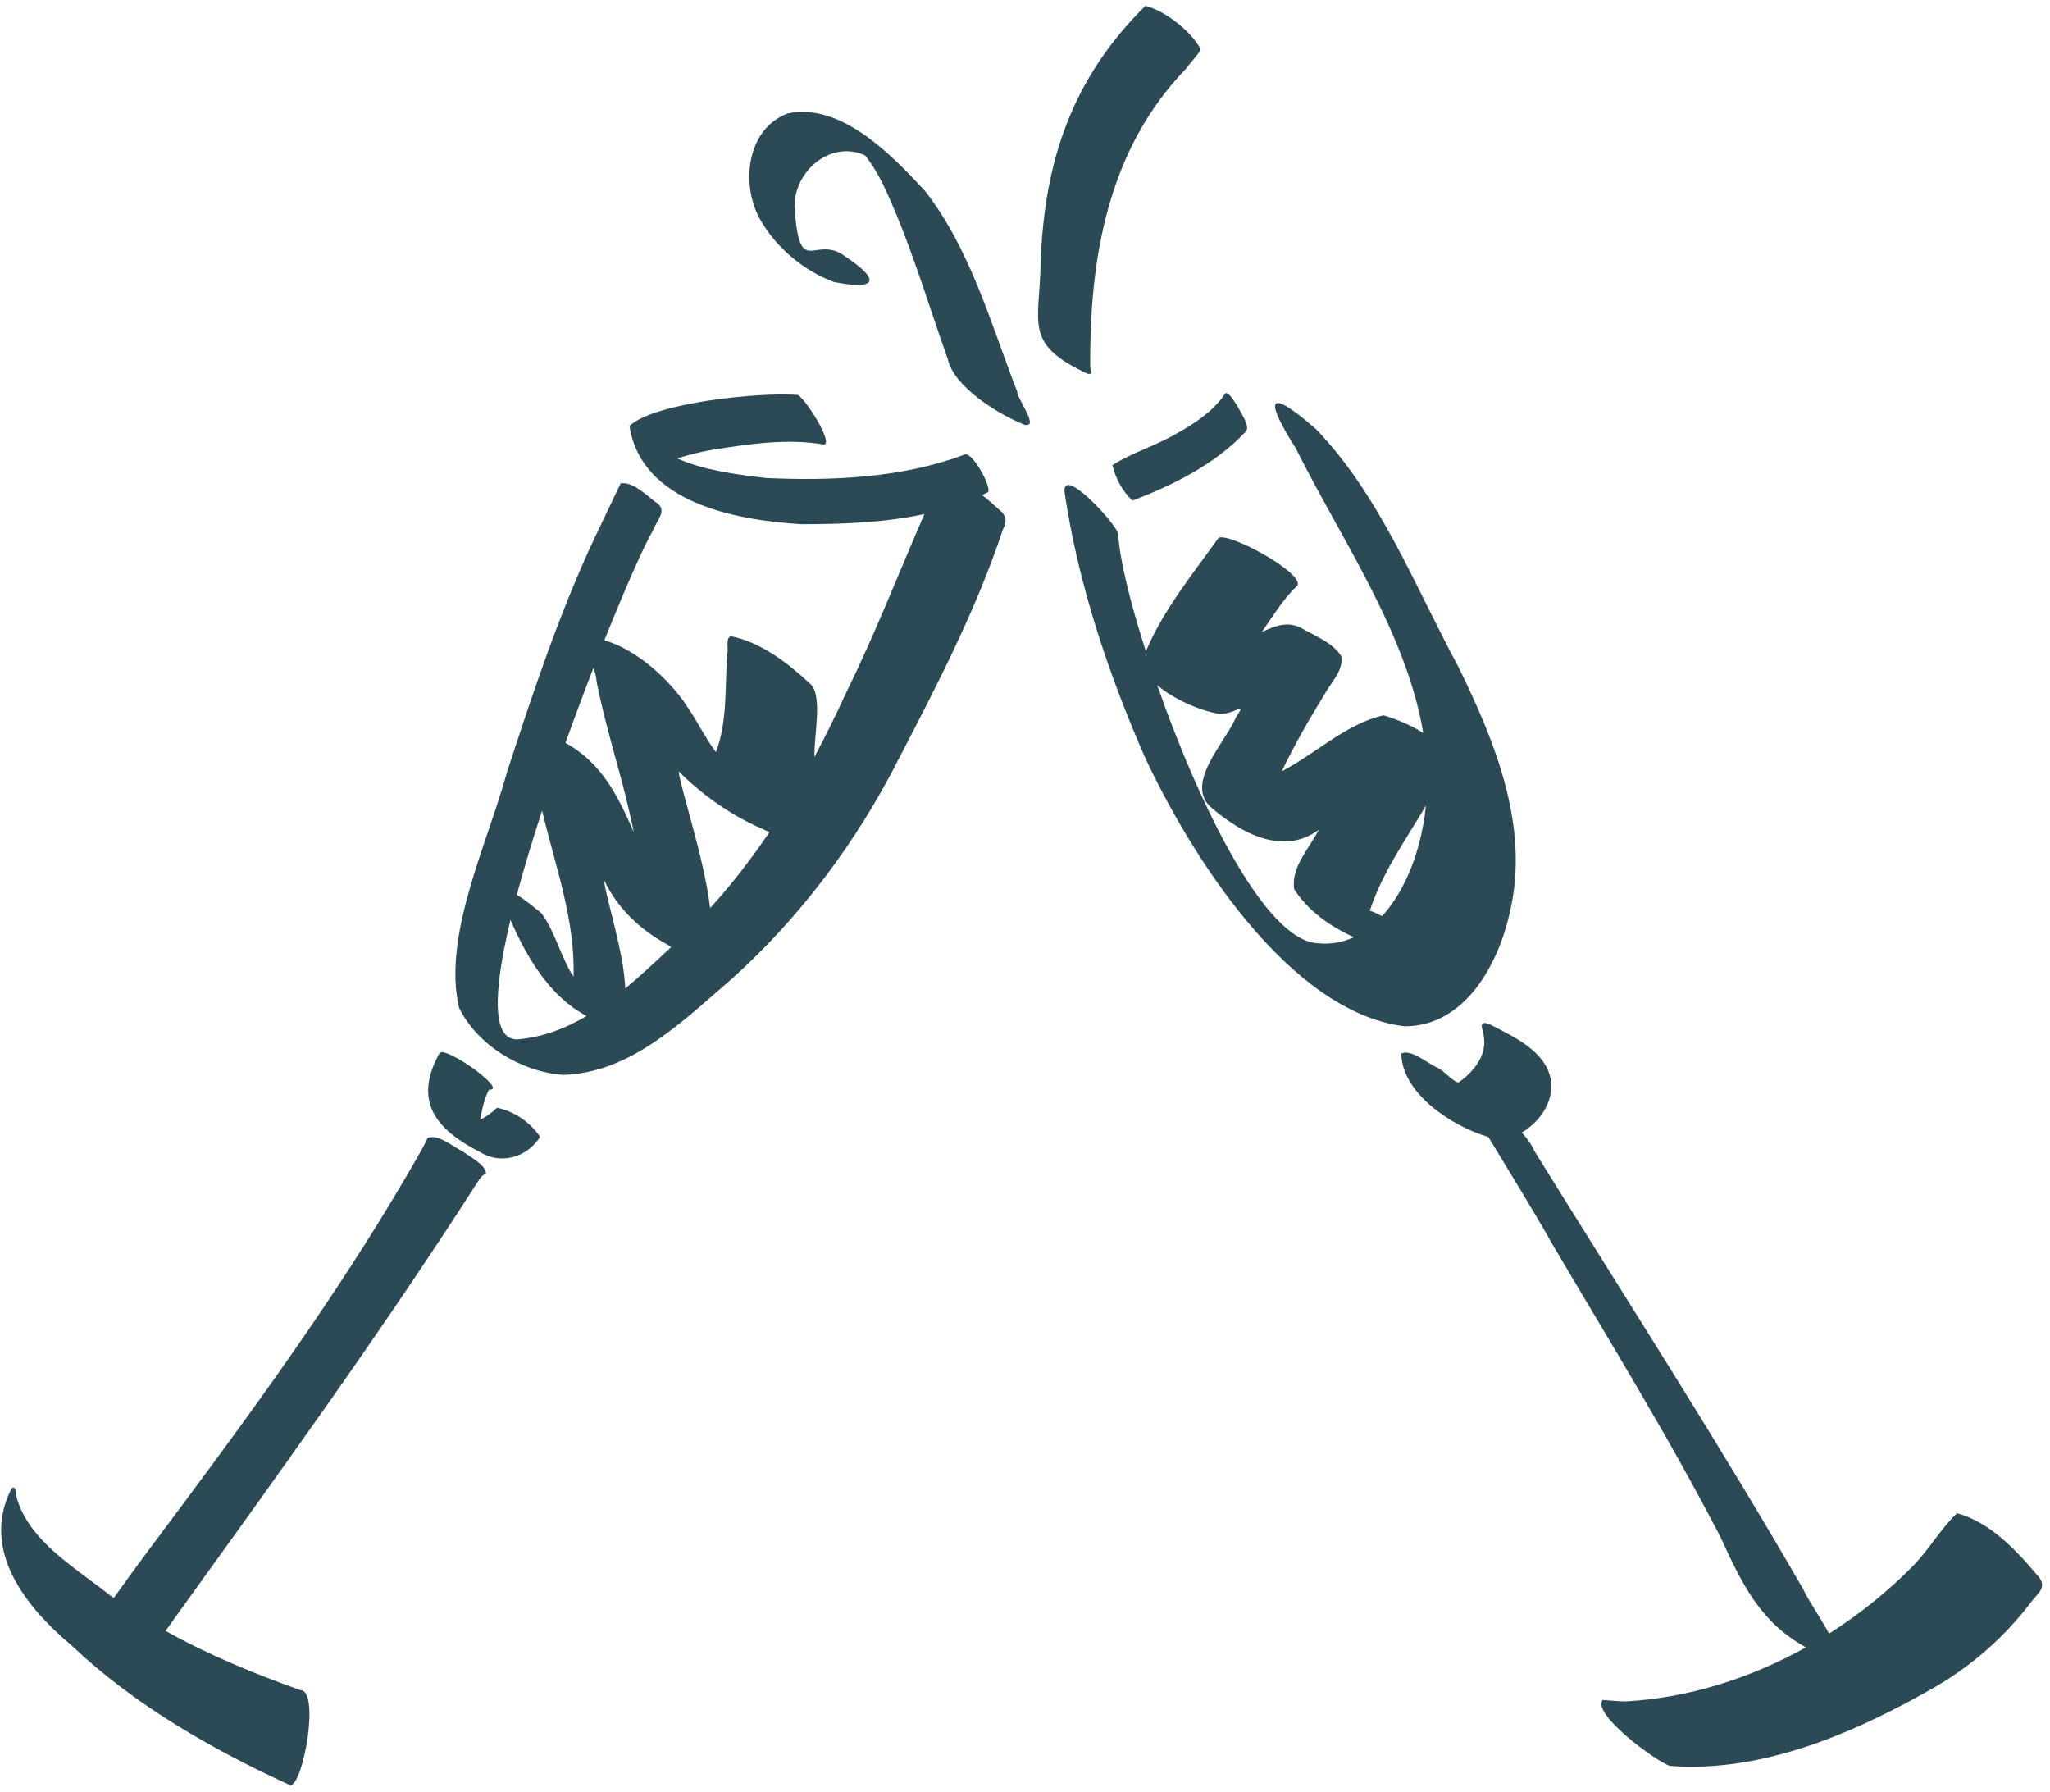
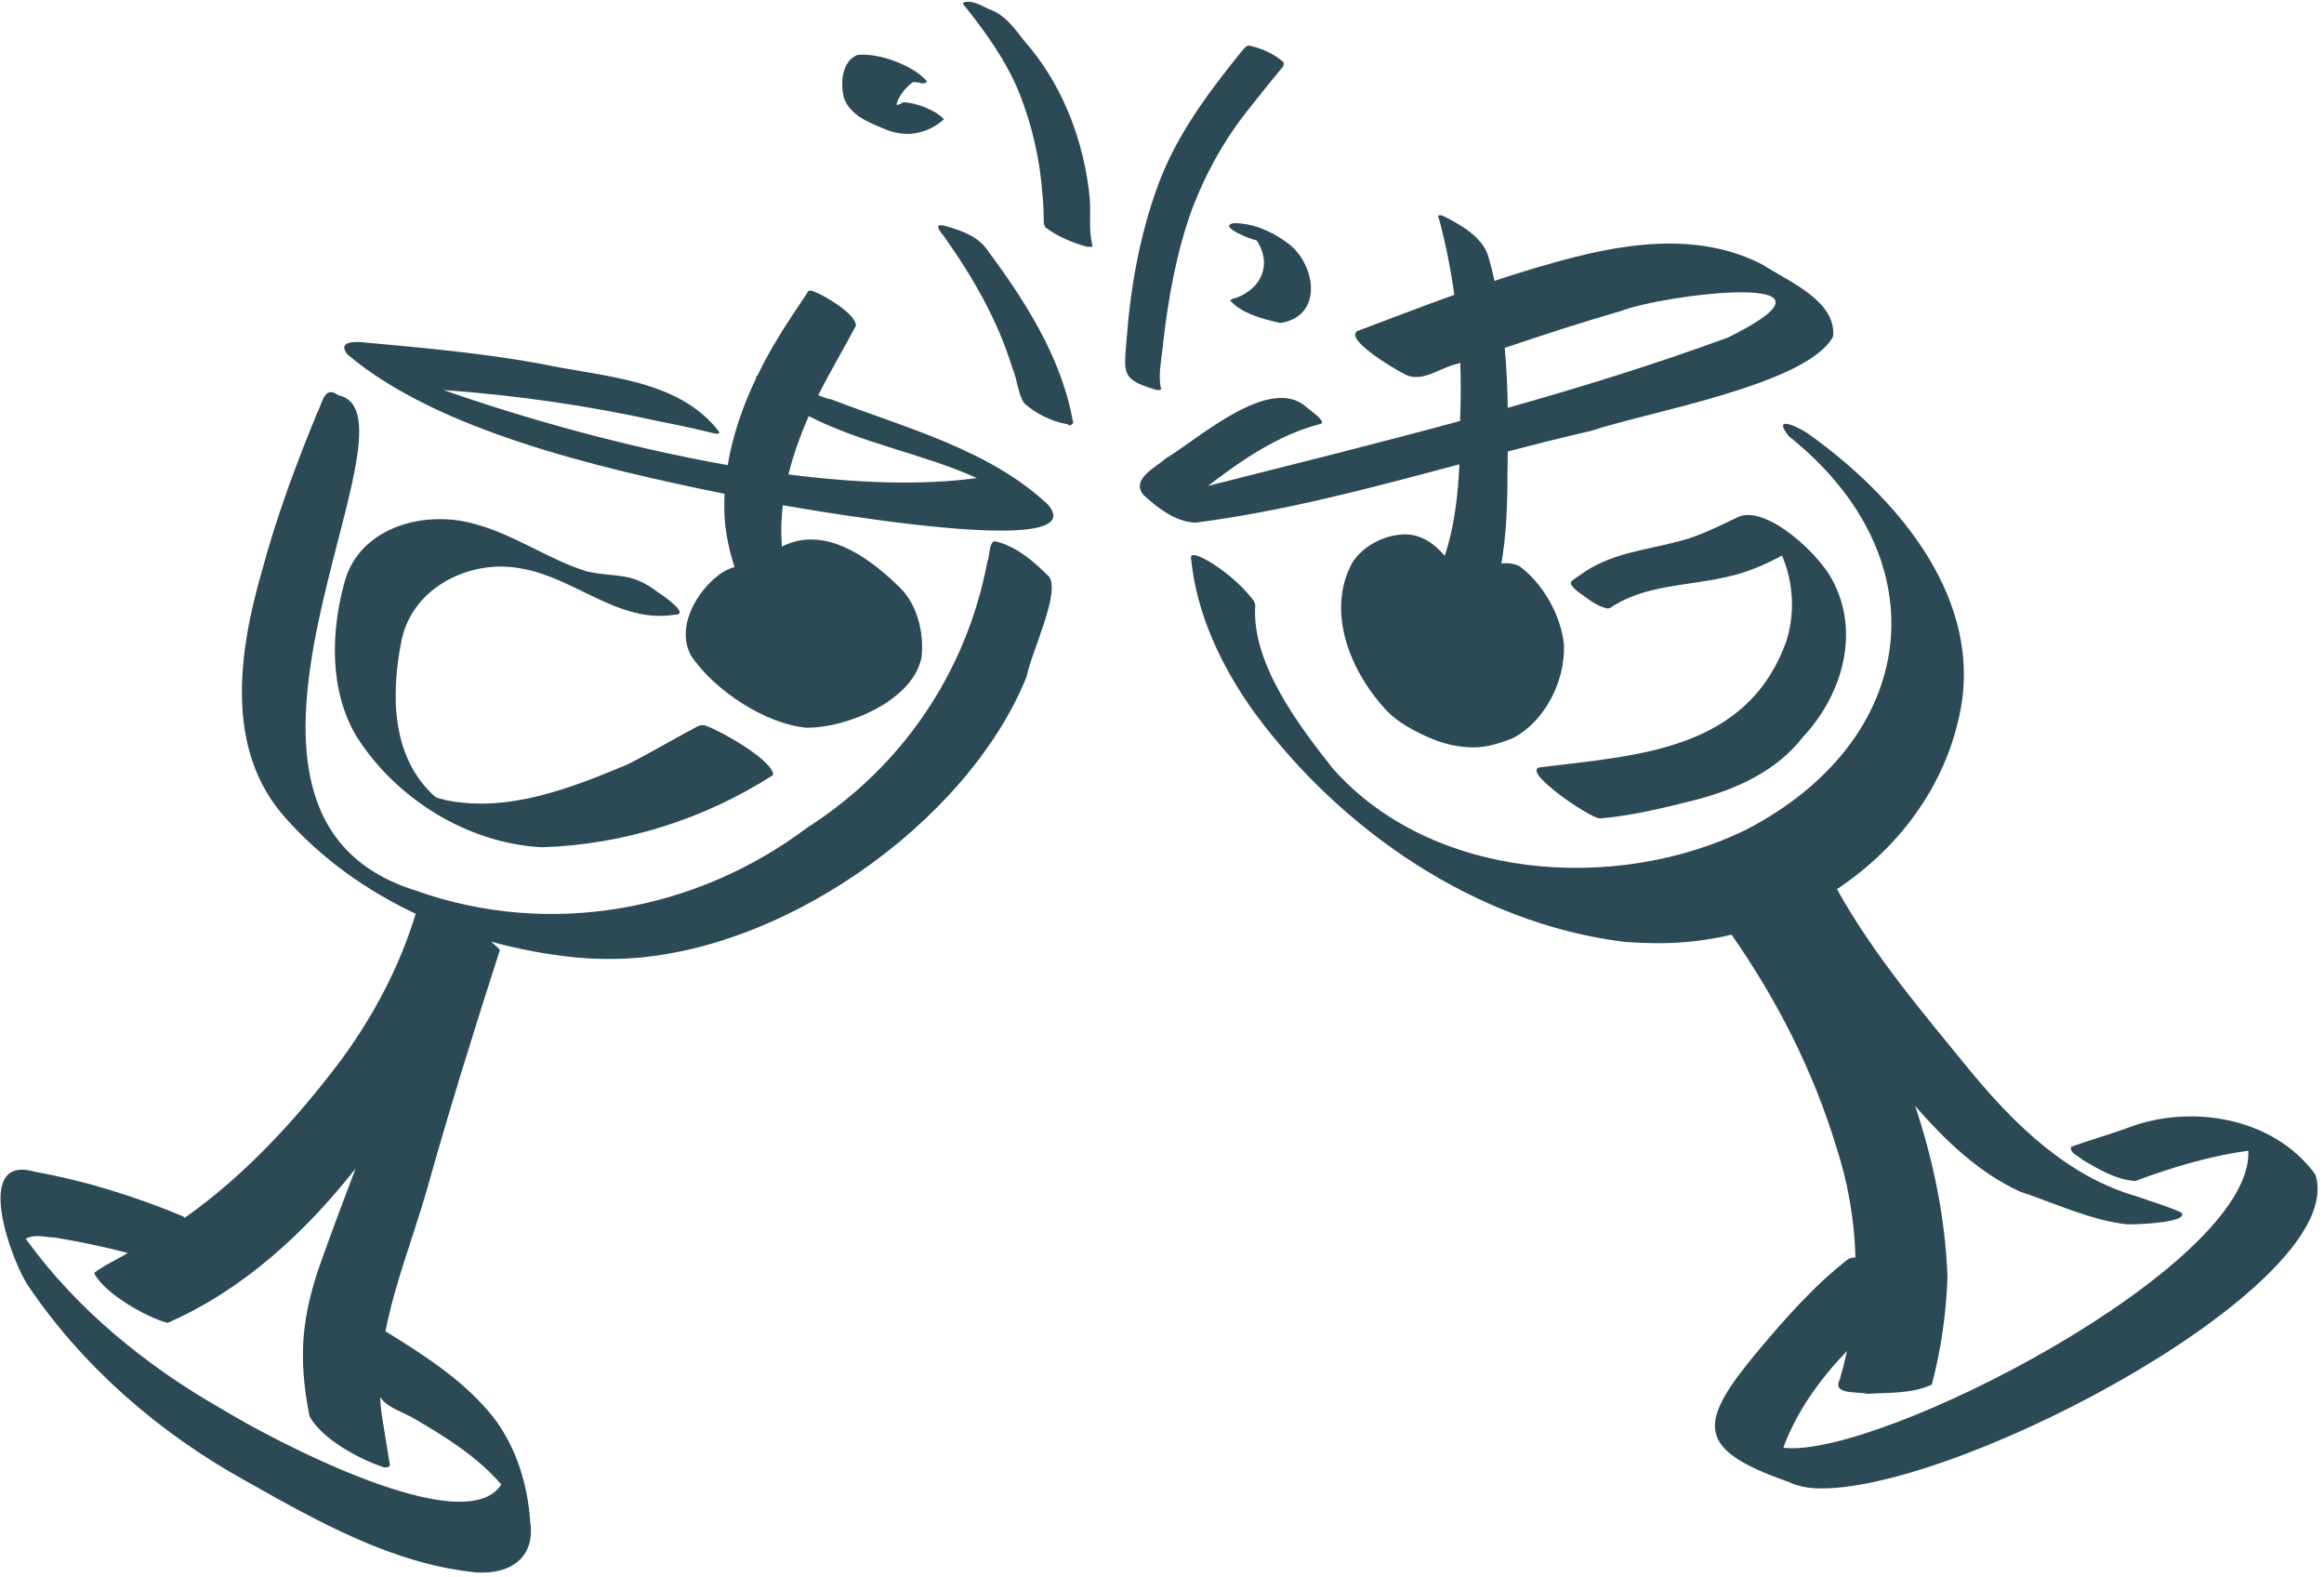
- <svg xmlns="http://www.w3.org/2000/svg" width="214" height="187" viewBox="0 0 214 187" fill="none">
-   <path d="M44.64 118.76C45.81 118.35 47.25 119.68 48.33 120.19C49.10 120.81 50.74 121.53 50.74 122.55C50.43 122.55 50.23 122.86 50.02 123.12C39.70 139.23 28.46 154.69 17.28 170.22C21.73 172.71 26.49 174.67 31.35 176.40C33.40 176.40 31.71 186.09 30.33 186.35C22.07 182.55 14.07 177.99 7.46 171.73C2.69 167.73 -2.07 161.78 1.20 155.37C1.66 154.91 1.71 156.04 1.71 156.2C2.99 160.86 7.82 163.58 11.41 166.45C11.56 166.57 11.72 166.68 11.87 166.79C14.15 163.58 16.53 160.44 18.89 157.27C27.76 145.37 36.48 133.27 43.82 120.35C44.07 119.84 44.43 119.32 44.64 118.76ZM154.89 108.14C154.79 107.43 154.23 106.40 155.51 106.91C158.02 108.2 161.46 109.73 161.92 112.86C162.14 114.75 161.06 116.62 159.50 117.77C159.50 117.78 159.50 117.78 159.51 117.78C159.3 117.94 159.07 118.08 158.85 118.20C159.42 118.81 159.89 119.47 160.18 120.14C169.61 135.37 179.35 150.45 188.28 165.94C188.42 166.42 189.89 168.62 190.94 170.50C194.11 168.49 197.03 166.14 199.61 163.53C201.30 161.84 202.58 159.58 204.28 157.94C207.61 158.81 210.38 161.68 212.58 164.30C213.66 165.43 213.10 165.99 212.22 166.96C209.46 170.66 206.02 173.73 202.07 176.04C194.38 180.45 185.56 184.40 176.53 184.40C175.78 184.40 175.03 184.37 174.28 184.30C172.79 183.78 166.17 178.91 167.30 177.43C168.12 177.48 168.94 177.58 169.71 177.58C176.26 177.22 182.72 175.17 188.52 171.94C183.85 169.36 181.98 165.62 179.56 160.35C174.17 149.94 168.02 139.99 162.07 129.89C159.93 126.10 157.63 122.42 155.37 118.67C151.48 117.52 146.37 114.10 146.28 109.99C147.15 109.38 149.10 111.02 150.02 111.43C150.69 111.68 151.82 113.07 152.28 112.96C153.82 111.89 155.25 110.14 154.89 108.14ZM45.87 109.94C46.07 109.43 48.22 110.61 49.76 111.78C51.10 112.81 52.02 113.78 51.05 113.73C50.53 114.71 50.33 115.78 50.12 116.86C50.79 116.55 51.35 116.14 51.87 115.63C53.56 115.89 55.46 117.22 56.38 118.66C55.46 120.09 53.97 120.91 52.43 120.91C51.66 120.91 50.89 120.71 50.12 120.25C45.51 117.89 43.10 114.96 45.87 109.94ZM65.71 44.45C68.38 41.99 79.45 40.91 83.25 41.22C83.97 41.43 87.04 46.25 86.02 46.40C82.17 45.73 78.12 46.35 74.28 46.96C73.10 47.17 71.87 47.48 70.69 47.84C73.40 49.07 76.89 49.53 79.97 49.89C86.94 50.20 94.17 49.89 100.74 47.43C101.56 47.22 103.51 50.81 103.15 51.37C102.94 51.48 102.74 51.57 102.53 51.67C103.14 52.15 103.72 52.67 104.28 53.17C105.05 53.78 105.15 54.40 104.69 55.27C101.92 63.63 97.81 71.53 93.76 79.32C89.40 87.89 83.61 95.63 76.48 102.09C71.40 106.45 65.92 111.99 58.79 112.19C54.48 111.89 49.82 109.12 47.92 105.17C46.17 97.68 50.89 88.04 52.89 80.71C55.61 72.35 58.38 63.99 62.12 56.04C63.01 54.16 63.90 52.30 64.79 50.45C66.07 50.25 67.40 51.63 68.43 52.40C69.81 53.22 68.53 54.30 68.17 55.37C67.43 56.53 65.44 60.97 63.09 66.83C66.51 67.81 69.96 71.00 71.76 73.78C72.79 75.27 73.71 77.17 74.74 78.50C75.97 75.27 75.66 71.63 75.92 68.25C76.07 67.68 75.71 66.66 76.28 66.40C79.46 67.02 82.33 69.27 84.64 71.43C85.89 72.68 84.96 76.81 85.02 79.00C86.21 76.77 87.33 74.49 88.38 72.19C91.34 66.19 93.83 59.78 96.50 53.65C92.30 54.56 87.91 54.71 83.66 54.71C76.84 54.30 66.94 52.50 65.71 44.45ZM53.29 96.01C51.49 103.54 51.23 108.94 54.33 108.45C56.84 108.19 59.12 107.29 61.24 106.04C57.45 104.06 55.02 100.01 53.29 96.01ZM135.25 46.76C131.97 41.58 132.28 40.35 137.35 44.76C144.07 51.73 147.71 61.22 152.28 69.68C156.12 77.53 159.71 86.35 157.61 95.22C156.43 100.61 152.94 107.12 146.63 107.12C134.53 105.63 124.23 89.17 119.46 78.91C115.66 70.19 112.58 61.02 111.15 51.53C110.64 48.25 116.69 54.81 116.74 55.78C116.83 58.11 117.91 62.68 119.62 67.99C121.39 63.72 124.53 59.89 127.20 56.14C128.38 55.53 136.63 60.09 135.35 61.22C134.02 62.40 132.64 64.66 131.71 65.99C133.10 65.27 134.63 64.76 136.07 65.68C137.46 66.45 139.15 67.12 140.02 68.50C140.28 69.99 138.89 71.27 138.22 72.55C136.64 75.12 135.10 77.78 133.81 80.50C137.35 78.66 140.53 75.53 144.43 74.66C145.81 75.08 147.28 75.67 148.57 76.50C146.82 66.00 139.93 56.15 135.25 46.76ZM63.05 91.84C63.25 93.77 65.13 99.34 65.27 103.17C66.94 101.79 68.52 100.30 70.06 98.85C69.91 98.76 69.76 98.66 69.61 98.55C66.79 97.02 64.43 94.76 63.05 91.84ZM56.59 84.61C55.60 87.64 54.69 90.63 53.95 93.40C54.88 93.93 55.76 94.71 56.53 95.32C57.97 97.27 58.53 99.89 59.87 101.94C60.06 96.03 57.96 90.38 56.59 84.61ZM120.8 71.51C125.10 83.81 132.03 98.19 137.56 98.45C138.95 98.59 140.21 98.34 141.34 97.82C138.82 96.68 136.56 95.08 135.10 92.81C134.74 90.50 136.69 88.55 137.66 86.61C133.97 89.32 129.71 87.02 126.63 84.45C123.40 81.94 127.92 77.53 129.05 74.81C129.87 73.63 129.51 73.94 128.69 74.25C128.28 74.40 127.76 74.55 127.25 74.50C125.52 74.25 122.63 73.08 120.8 71.51ZM148.85 84.09C146.75 87.65 144.27 91.10 142.99 95.07C143.16 95.08 143.63 95.29 144.27 95.62C146.17 93.55 147.45 90.67 148.12 88.09C148.48 86.75 148.72 85.41 148.85 84.09ZM70.84 80.50C71.07 82.40 73.55 89.72 74.13 94.78C76.40 92.29 78.45 89.62 80.33 86.84C80.08 86.75 79.83 86.64 79.56 86.50C76.33 85.12 73.30 82.96 70.84 80.50ZM61.97 69.67C61.00 72.16 60.00 74.82 59.03 77.54C62.94 79.68 64.60 83.34 66.17 86.86C65.69 84.60 65.15 82.37 64.53 80.14C63.71 77.17 62.89 74.19 62.28 71.17C62.28 70.80 62.13 70.26 61.97 69.67ZM127.76 41.27C128.07 40.45 128.84 41.94 129.10 42.25C129.35 42.81 130.63 44.55 130.02 45.07C126.84 48.45 122.53 50.60 118.22 52.25C117.20 51.32 116.43 49.89 116.12 48.55C118.12 47.27 120.69 46.50 122.79 45.27C124.64 44.25 126.53 43.01 127.76 41.27ZM82.23 11.84C87.76 10.66 93.05 16.14 96.53 19.89C101.30 25.99 103.41 33.73 106.18 40.86C106.18 41.58 108.28 44.35 107.20 44.35H107C104.33 43.32 99.56 40.40 98.94 37.48C96.74 31.32 94.94 25.02 92.12 19.12C91.61 18.09 90.99 17.07 90.28 16.20C86.69 14.61 82.94 17.84 82.94 21.53C83.25 26.45 84.02 26.30 85.35 26.09C86.12 25.99 87.10 25.89 88.23 26.76C92.07 29.32 91.46 30.30 87.05 29.43C83.87 28.25 80.94 25.78 79.30 22.81C77.30 19.17 77.97 13.43 82.23 11.84ZM119.56 0.61C121.56 1.07 124.43 3.32 125.35 5.17C124.94 5.89 124.28 6.50 123.81 7.17C115.61 15.63 113.71 27.07 113.81 38.40C113.97 38.66 114.02 39.02 113.71 39.02H113.56C106.79 35.89 108.53 33.78 108.63 27.48C108.99 16.81 111.92 8.19 119.56 0.61Z" fill="#2c4a56" />
+ <svg xmlns="http://www.w3.org/2000/svg" width="230" height="156" viewBox="0 0 230 156" fill="none">
+   <path d="M31.41 40.80C31.93 39.89 32.06 38.07 33.49 39.11C42.72 41.06 16.46 80.45 41.16 88.12C54.29 92.80 68.85 90.20 79.90 81.88C89.26 75.90 95.63 66.54 97.71 55.62C97.97 54.97 97.84 53.93 98.36 53.54C100.44 53.93 102.26 55.49 103.82 57.05C104.99 58.61 102.00 64.72 101.61 66.93C95.76 81.49 76.78 94.88 60.40 94.88C59.28 94.88 58.19 94.84 57.15 94.75C54.28 94.47 51.41 93.94 48.60 93.17C48.93 93.45 49.23 93.72 49.48 93.97C47.01 101.64 44.41 109.96 42.20 117.89C40.89 122.41 39.06 127.03 38.15 131.72C41.81 133.99 45.46 136.29 48.31 139.60C50.91 142.59 52.21 146.62 52.47 150.52C52.99 153.90 50.78 155.59 47.79 155.59H47.27C38.95 154.81 31.41 150.52 24.26 146.49C15.81 141.81 8.27 135.31 2.81 127.25C1.12 124.78 -2.77 114.12 3.46 115.94C8.53 116.85 13.47 118.41 18.15 120.36C18.19 120.40 18.22 120.45 18.26 120.51C24.23 116.31 29.36 110.72 33.75 104.89C36.99 100.49 39.57 95.58 41.14 90.41C36.29 88.13 31.87 84.99 28.29 80.97C22.18 74.21 23.61 64.46 25.95 56.40C27.38 51.07 29.33 45.87 31.41 40.80ZM35.19 115.62C30.13 122.05 23.95 127.67 16.59 130.89C14.51 130.37 10.22 127.90 9.31 125.95C10.32 125.17 11.51 124.67 12.65 123.97C10.26 123.35 7.82 122.84 5.41 122.44C4.50 122.44 3.46 122.05 2.55 122.57C7.62 129.59 14.51 135.18 22.05 139.47C26.73 142.33 45.97 152.60 49.61 146.88C47.27 144.15 44.15 142.20 41.03 140.38C39.88 139.69 38.32 139.30 37.62 138.23C37.65 138.82 37.70 139.40 37.78 139.99C38.04 141.64 38.30 143.24 38.56 144.80C38.69 145.06 38.43 145.19 38.17 145.19H38.04C35.57 144.41 31.80 142.33 30.63 140.12C29.46 134.14 29.85 130.11 31.93 124.39C32.98 121.46 34.08 118.54 35.19 115.62ZM177.01 43.14C175.19 40.80 178.44 42.49 179.09 43.01C187.41 48.99 195.73 58.48 194.17 69.40C192.95 77.25 188.18 83.74 181.80 87.97C185.40 94.48 190.40 100.32 195.08 106.06C199.50 111.39 204.70 116.46 211.59 118.41C213.02 118.93 214.45 119.32 215.88 119.97C216.66 120.88 212.24 121.14 210.81 121.14H210.55C206.91 120.75 203.40 119.06 199.89 117.89C195.76 115.98 192.49 112.81 189.54 109.43C191.35 114.88 192.52 120.51 192.74 126.34C192.61 129.98 192.09 133.62 191.18 137.00C189.23 137.91 186.89 137.78 184.81 137.91C183.77 137.65 181.30 138.04 182.08 136.48C182.35 135.55 182.59 134.61 182.79 133.67C180.12 136.46 177.82 139.62 176.49 143.24C185.72 144.41 223.03 125.30 222.51 113.86C218.61 114.38 214.84 115.55 211.33 116.85C209.38 116.72 207.69 115.68 206.13 114.77C205.74 114.38 204.83 114.12 204.96 113.47C206.78 112.82 208.60 112.30 210.42 111.65C216.66 109.18 224.98 110.48 229.14 116.20C232.65 126.86 194.43 147.27 180.26 147.27C178.96 147.27 177.88 147.05 177.01 146.62C167.65 143.37 168.04 140.77 174.02 133.62C176.75 130.37 179.61 127.12 182.99 124.52C183.20 124.46 183.42 124.42 183.63 124.41C183.53 120.68 182.88 116.96 181.69 113.34C179.42 105.89 175.82 98.85 171.37 92.48C169.04 93.03 166.66 93.32 164.27 93.32C163.15 93.32 161.98 93.28 160.76 93.19C146.07 91.37 132.68 82.14 124.10 70.44C120.85 65.89 118.38 60.69 117.86 55.10C117.99 54.58 119.29 55.36 119.55 55.49C121.11 56.40 122.67 57.70 123.84 59.13C123.97 59.26 124.23 59.65 124.23 59.91C123.84 65.50 128.39 71.61 131.90 76.03C141.65 87.08 159.85 88.38 172.72 82.14C189.88 73.30 192.35 55.36 177.01 43.14ZM34.14 57.44C35.70 52.11 42.07 50.42 47.01 51.85C50.91 52.89 54.29 55.36 58.06 56.53C60.92 57.18 62.35 56.53 64.95 58.48C65.34 58.74 68.46 60.82 66.77 60.82C61.31 61.73 56.89 57.18 51.69 56.27C46.62 55.23 40.77 58.09 39.73 63.42C38.69 68.62 38.69 74.86 42.98 78.76C43.24 79.02 43.76 79.02 44.02 79.15C50.26 80.45 56.50 77.98 62.09 75.64C64.17 74.60 66.12 73.43 68.07 72.39C68.72 72.13 69.24 71.48 70.02 71.87C71.45 72.39 76.52 75.25 76.52 76.68C69.63 81.10 61.70 83.57 53.64 83.83C46.23 83.44 39.21 79.02 35.31 72.91C32.58 68.36 32.71 62.51 34.14 57.44ZM172.20 51.07C175.06 50.16 180.00 54.84 181.30 57.31C184.16 62.51 182.34 68.75 178.44 72.91C175.84 76.29 171.81 78.11 167.78 79.15C164.66 79.93 161.54 80.71 158.42 80.97H158.29C157.38 80.97 150.10 76.03 152.57 75.90C162.19 74.73 172.85 74.21 176.75 63.55C177.66 60.82 177.53 57.70 176.36 54.97C174.67 55.88 172.85 56.66 171.03 57.05C167.26 57.96 163.10 57.83 159.72 59.91C159.46 60.04 159.33 60.30 158.94 60.17C157.90 59.91 156.99 59.13 156.08 58.48C155.04 57.57 155.43 57.57 156.34 56.92C159.33 54.71 162.84 54.45 166.22 53.54C168.30 53.02 170.25 51.98 172.20 51.07ZM142.43 21.69C142.17 21.30 142.43 21.17 142.95 21.43C144.51 22.21 146.59 23.38 147.24 25.20C147.5 26.06 147.72 26.92 147.91 27.79C149.71 27.19 151.52 26.62 153.35 26.11C160.11 24.16 167.91 22.73 174.54 26.24C177.14 27.93 181.69 29.75 181.43 33.26C178.96 38.07 162.84 40.80 157.51 42.62C154.74 43.25 151.98 43.95 149.22 44.67C149.21 45.42 149.21 46.16 149.19 46.91C149.19 49.86 149.09 52.85 148.59 55.75C149.18 55.68 149.78 55.74 150.36 56.01C152.70 57.70 154.52 60.95 154.78 63.81C154.91 67.32 152.96 71.35 149.71 73.04C148.41 73.56 147.11 73.95 145.82 73.95C144.26 73.95 142.7 73.56 141.27 72.91C139.84 72.26 138.40 71.48 137.36 70.44C133.73 66.67 131.13 60.56 133.86 55.62C134.9 54.06 136.84 53.02 138.66 52.89C140.47 52.73 141.86 53.70 142.99 54.99C143.94 52.07 144.30 49.01 144.43 45.94C135.75 48.26 127.09 50.59 118.25 51.72C116.30 51.59 114.61 50.29 113.18 48.99C111.88 47.43 114.35 46.26 115.39 45.35C118.64 43.40 125.66 37.03 129.30 40.28C129.56 40.54 131.51 41.84 130.60 41.97C126.57 43.01 122.93 45.48 119.55 48.08C127.72 46.01 136.12 43.93 144.51 41.65C144.51 41.54 144.51 41.43 144.51 41.32C144.58 39.51 144.58 37.70 144.52 35.90C144.43 35.93 144.34 35.96 144.25 35.99C142.43 36.38 140.61 38.07 138.79 36.90C138.01 36.51 132.94 33.52 134.37 32.74C137.55 31.55 140.72 30.32 143.93 29.17C143.58 26.65 143.08 24.15 142.43 21.69ZM79.90 28.97C79.90 28.71 80.29 28.71 80.55 28.84C81.59 29.23 84.71 31.05 84.71 32.22C83.50 34.54 82.14 36.77 80.98 39.11C81.59 39.34 82.05 39.50 82.24 39.50C89.65 42.36 97.84 44.44 103.69 49.90C105.38 51.85 103.04 52.50 99.01 52.50C92.17 52.50 80.45 50.50 77.47 49.99C77.31 51.37 77.28 52.72 77.38 54.08C81.38 52.03 85.63 54.83 88.74 57.83C90.69 59.52 91.47 62.38 91.21 64.98C90.43 69.27 83.93 72.00 79.90 72.00C79.90 72.00 79.86 72.00 79.77 72.00C75.74 71.61 70.80 68.36 68.46 64.98C66.77 62.12 68.98 58.35 71.45 56.66C71.84 56.42 72.26 56.23 72.70 56.10C72.18 54.53 71.83 52.89 71.71 51.20C71.67 50.42 71.67 49.63 71.71 48.86C59.16 46.30 43.26 42.58 34.40 35.08C33.23 33.65 35.44 33.78 36.35 33.91C42.07 34.43 47.79 34.95 53.51 35.99C59.49 37.29 67.16 37.42 71.19 42.75C71.19 43.01 70.80 42.88 70.67 42.88C68.94 42.45 67.16 42.06 65.34 41.71C58.32 40.15 51.17 39.11 43.89 38.59C51.79 41.36 61.95 44.24 72.02 46.02C72.51 43.05 73.52 40.16 74.83 37.42C74.81 37.29 74.85 37.21 74.96 37.16C75.95 35.12 77.11 33.16 78.34 31.31C78.86 30.53 79.38 29.75 79.90 28.97ZM80.03 41.19C79.16 43.19 78.49 45.09 78.03 46.94C84.74 47.80 91.20 48.05 96.67 47.30C91.44 44.92 85.23 43.86 80.04 41.17C80.04 41.18 80.03 41.18 80.03 41.19ZM93.42 23.38C92.77 22.60 92.38 21.95 93.94 22.47C95.24 22.86 96.67 23.38 97.58 24.55C101.35 29.62 104.99 35.21 106.16 41.58C106.29 41.84 106.16 41.97 105.90 42.10C105.82 42.10 105.73 42.06 105.64 41.97C104.08 41.71 102.52 40.93 101.35 39.89C100.70 38.85 100.70 37.55 100.18 36.38C98.75 31.70 96.28 27.41 93.42 23.38ZM171.03 33.39C184.68 26.63 164.66 29.10 160.37 30.79C156.49 31.90 152.73 33.14 148.92 34.42C149.10 36.39 149.19 38.37 149.22 40.35C156.61 38.27 163.94 35.99 171.03 33.39ZM122.80 5.18C123.06 4.92 123.32 4.40 123.71 4.53C124.88 4.79 126.05 5.31 126.96 6.09C127.09 6.22 127.09 6.35 126.96 6.61C125.66 8.17 124.41 9.73 123.19 11.29C120.98 14.15 119.29 17.27 117.99 20.65C116.43 24.94 115.65 29.36 115.13 33.78C115.00 35.34 114.61 36.90 114.87 38.33C115.00 38.46 114.87 38.59 114.74 38.59H114.48C110.97 37.55 111.23 37.03 111.49 33.65C111.88 28.45 112.79 23.25 114.61 18.31C116.43 13.37 119.55 9.21 122.80 5.18ZM122.15 22.08C123.97 22.08 125.79 22.86 127.22 23.90C130.21 25.85 131.12 31.31 126.70 31.96C125.01 31.57 122.93 31.05 121.76 29.75C121.76 29.62 122.15 29.49 122.28 29.49C124.88 28.58 125.92 26.11 124.36 23.77C123.97 23.77 120.33 22.34 122.15 22.08ZM95.37 0.24C96.15 -0.01 97.06 0.50 97.84 0.89C99.79 1.54 100.70 3.36 102.00 4.79C105.38 8.95 107.33 14.28 107.85 19.61C107.98 21.17 107.72 22.73 108.11 24.29C108.11 24.42 108.11 24.42 107.98 24.42H107.59C106.16 24.03 104.60 23.38 103.43 22.47C103.43 22.34 103.30 22.21 103.30 22.08C103.30 21.13 103.26 20.17 103.17 19.22C102.91 15.71 102.13 12.33 100.83 9.08C99.53 5.96 97.58 3.23 95.50 0.63C95.37 0.50 95.24 0.37 95.37 0.24ZM84.84 5.44C86.92 5.18 90.43 6.48 91.73 8.04C91.60 8.30 91.34 8.30 90.95 8.17C90.69 8.17 90.43 8.04 90.30 8.17C89.52 8.69 88.74 9.86 88.74 10.38C89.00 10.38 89.13 10.25 89.39 10.12C90.56 10.12 92.64 10.90 93.42 11.81C92.38 12.72 91.34 13.11 90.17 13.24H89.78C89.00 13.24 88.22 13.07 87.44 12.72C85.88 12.07 84.19 11.42 83.54 9.73C83.15 8.30 83.28 6.09 84.84 5.44Z" fill="#2c4a56" />
</svg>
